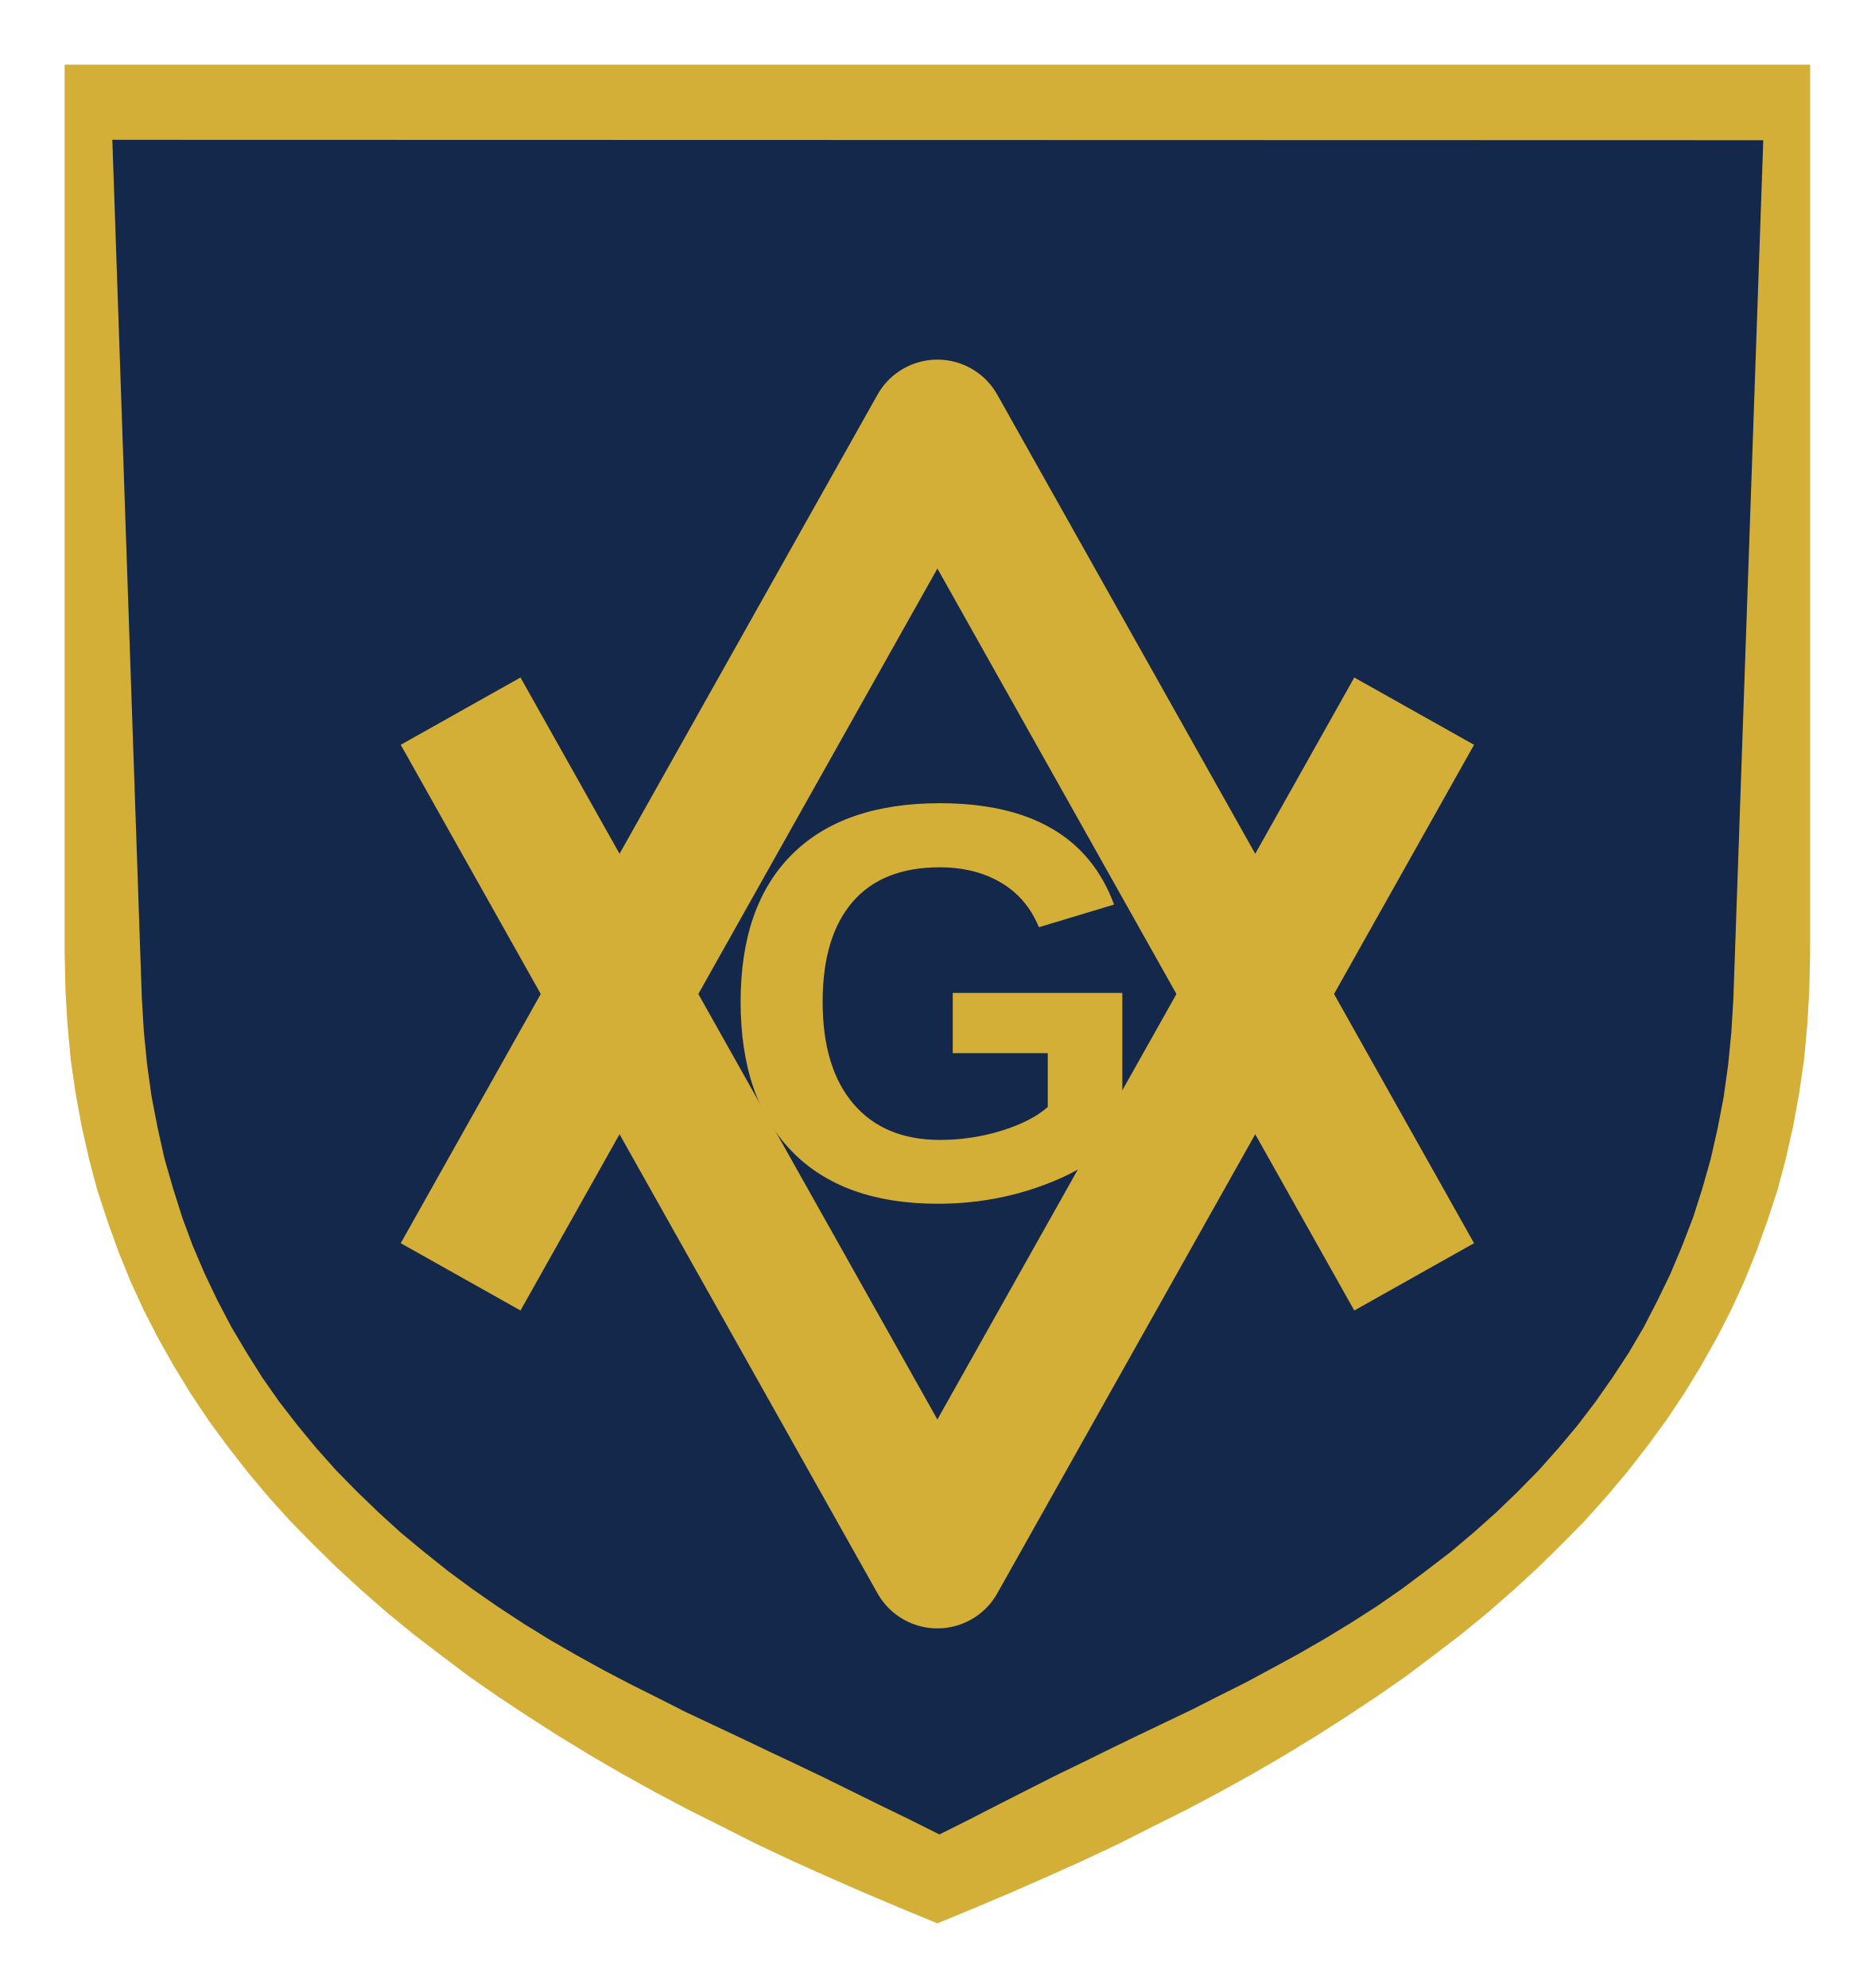
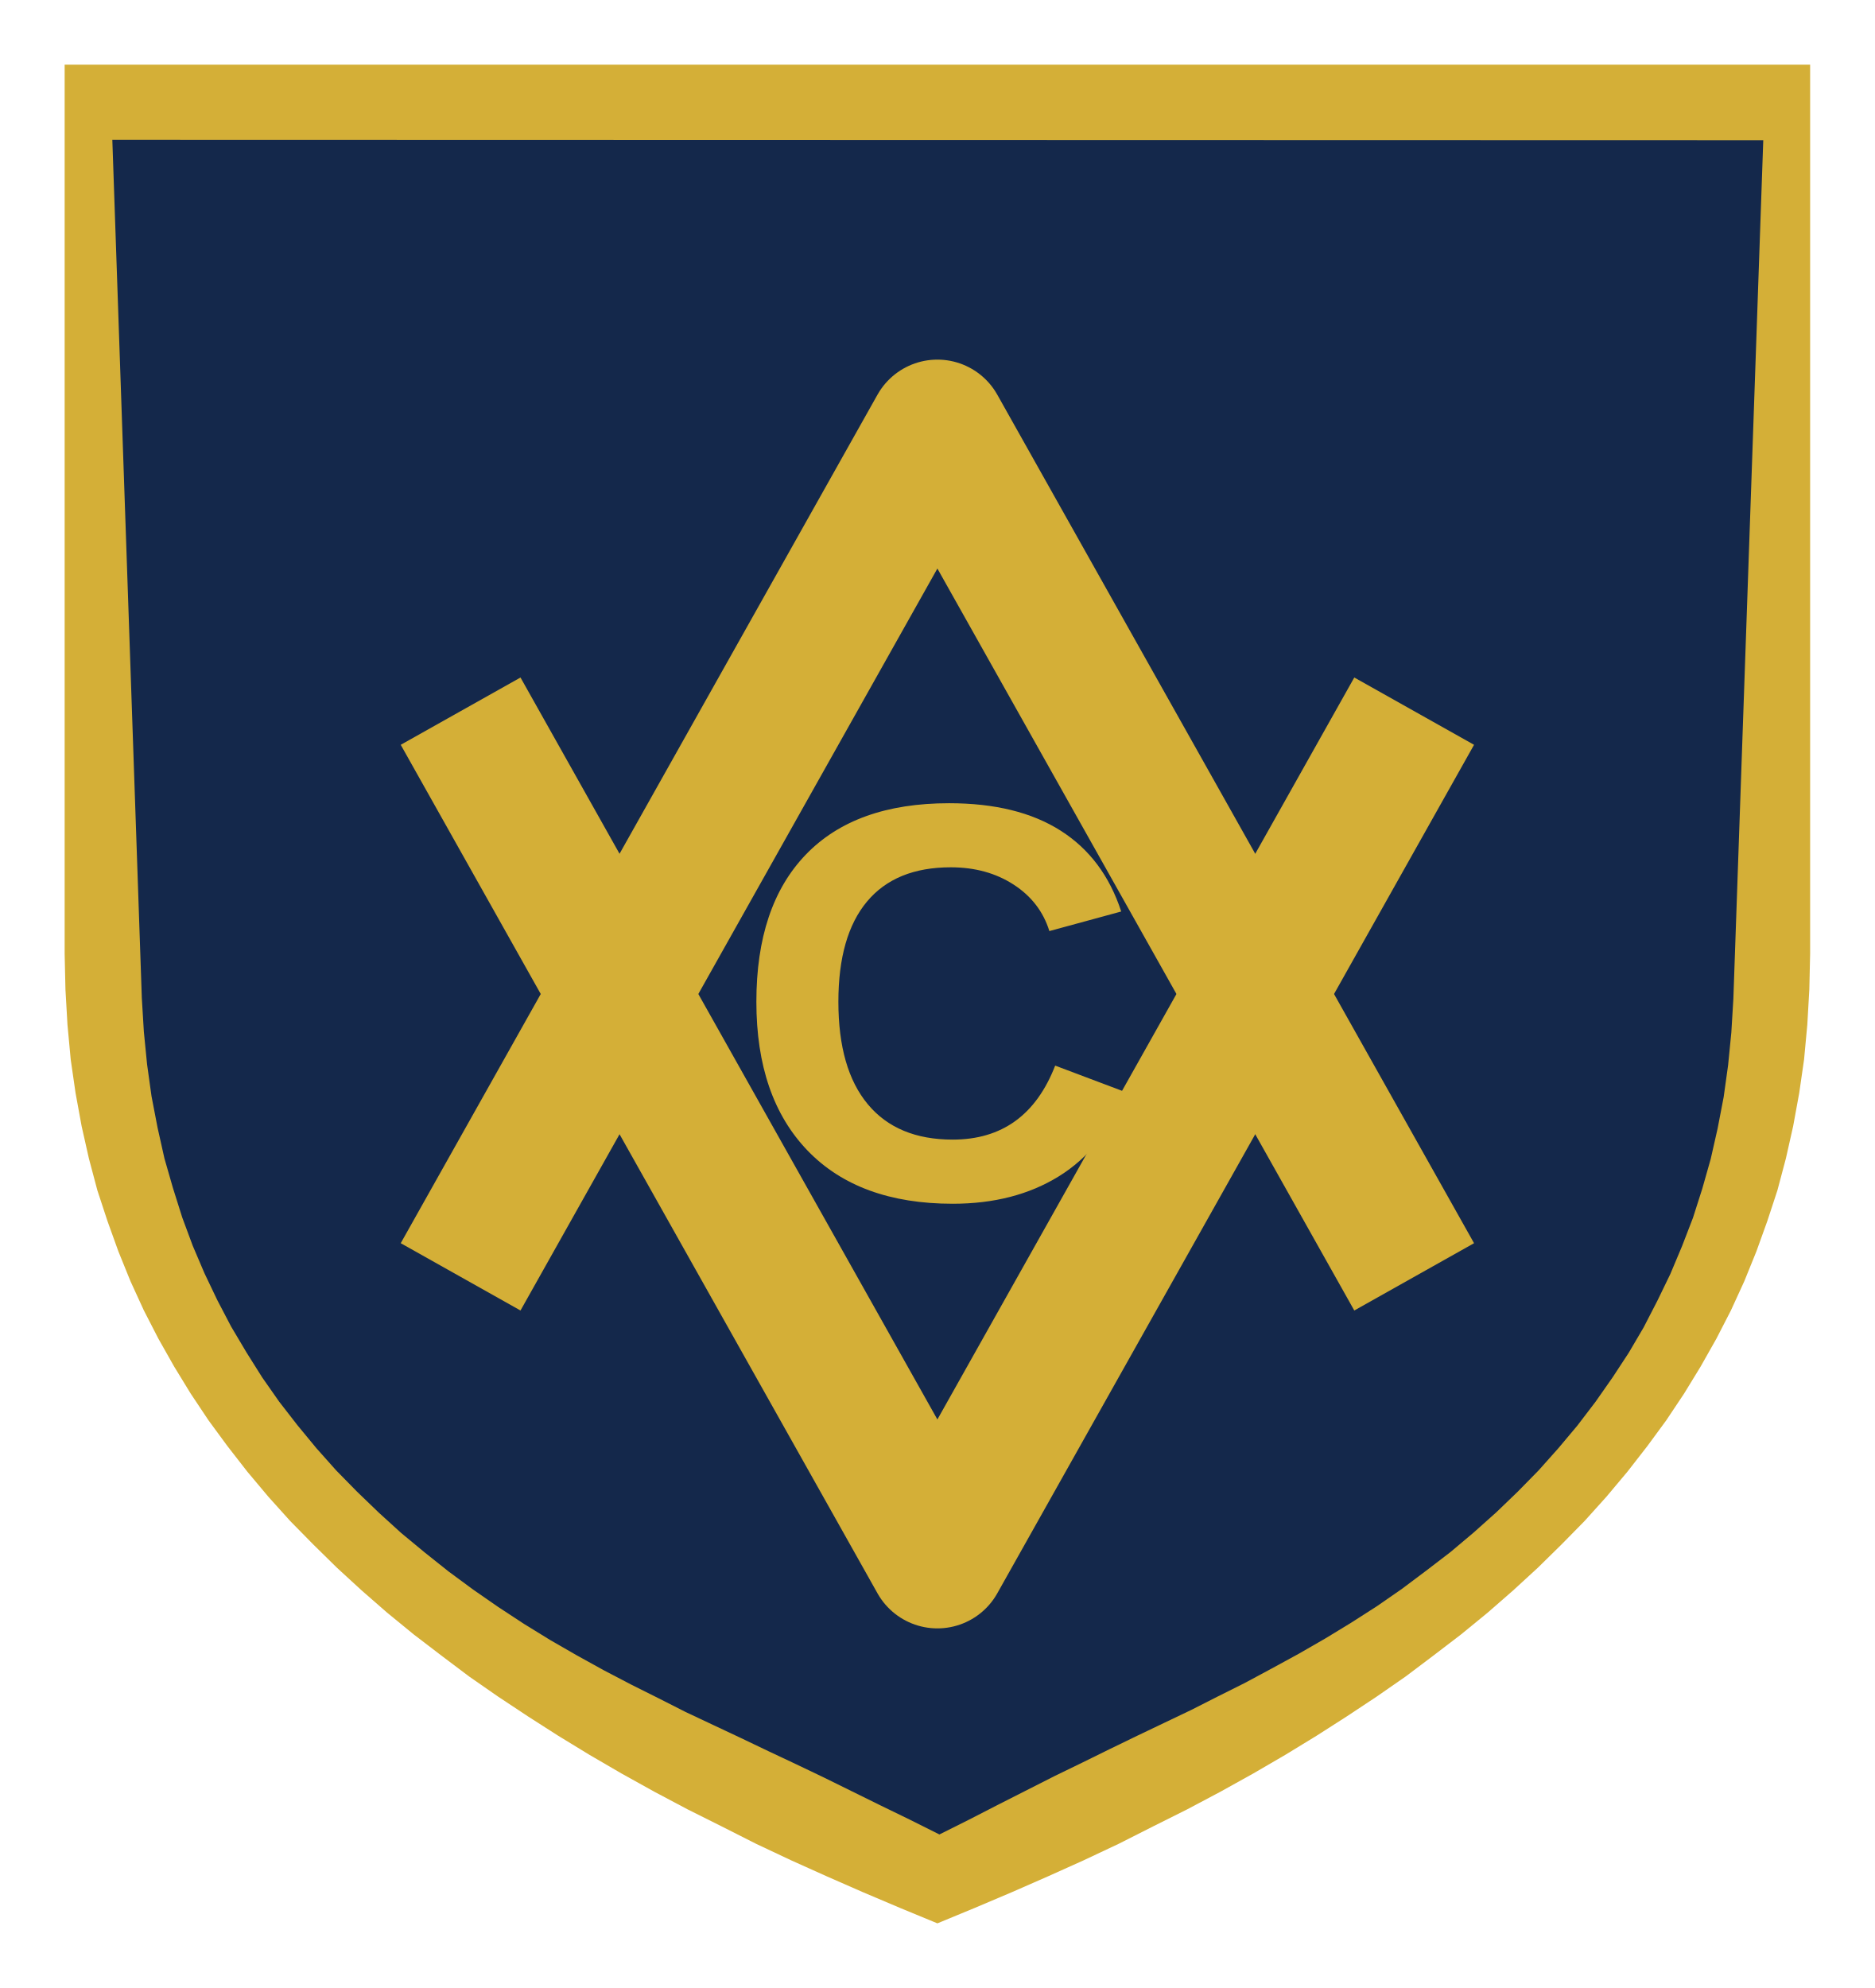
<svg xmlns="http://www.w3.org/2000/svg" viewBox="24 14 464 492">
  <polygon points="40.0,30.0 472.0,30.0 472.0,250.0 472.0,250.0 471.8,258.9 471.3,267.6 470.5,276.2 469.3,284.5 467.8,292.7 466.0,300.7 463.9,308.6 461.4,316.2 458.7,323.7 455.7,331.1 452.4,338.3 448.8,345.3 444.9,352.2 440.8,358.9 436.4,365.5 431.7,371.9 426.8,378.2 421.6,384.4 416.2,390.4 410.5,396.2 404.6,402.0 398.5,407.6 392.2,413.1 385.6,418.5 378.8,423.7 371.9,428.9 364.7,433.9 357.3,438.8 349.8,443.6 342.1,448.3 334.2,452.9 326.1,457.4 317.8,461.8 309.4,466.0 300.9,470.3 292.2,474.4 283.3,478.4 274.4,482.3 265.2,486.2 256.0,490.0 246.8,486.2 237.6,482.3 228.7,478.4 219.8,474.4 211.1,470.3 202.6,466.0 194.2,461.8 185.9,457.4 177.8,452.9 169.9,448.3 162.2,443.6 154.7,438.8 147.3,433.9 140.1,428.9 133.2,423.7 126.4,418.5 119.8,413.1 113.5,407.6 107.4,402.0 101.5,396.2 95.8,390.4 90.4,384.4 85.2,378.2 80.3,371.9 75.6,365.5 71.2,358.9 67.1,352.2 63.2,345.3 59.6,338.3 56.3,331.1 53.3,323.7 50.6,316.2 48.1,308.6 46.0,300.7 44.2,292.7 42.7,284.5 41.5,276.2 40.7,267.6 40.2,258.9 40.0,250.0" fill="#d4af37" />
  <polygon points="51.8,48.6 460.4,48.7 453.0,261.2 453.0,261.2 452.5,269.5 451.7,277.6 450.6,285.5 449.1,293.3 447.4,300.8 445.3,308.2 443.0,315.4 440.3,322.4 437.4,329.3 434.2,335.9 430.8,342.5 427.1,348.8 423.1,354.9 418.9,360.9 414.4,366.8 409.7,372.4 404.8,377.9 399.6,383.2 394.3,388.3 388.7,393.3 383.0,398.1 377.0,402.7 371.0,407.2 364.8,411.5 358.4,415.6 352.0,419.5 345.4,423.3 338.8,426.9 332.1,430.5 325.5,433.8 318.8,437.2 312.1,440.4 305.4,443.6 298.6,446.9 291.9,450.2 285.1,453.5 278.2,457.0 271.1,460.6 263.9,464.3 256.5,468.0 249.1,464.3 241.9,460.8 234.8,457.3 227.9,453.9 221.0,450.6 214.2,447.4 207.3,444.1 200.5,440.9 193.7,437.7 187.0,434.3 180.2,430.9 173.5,427.4 166.8,423.7 160.2,419.9 153.7,415.9 147.3,411.7 141.1,407.4 135.0,402.9 129.1,398.2 123.3,393.4 117.8,388.4 112.4,383.2 107.2,377.9 102.3,372.4 97.6,366.7 93.1,360.9 88.9,354.9 85.0,348.7 81.2,342.3 77.8,335.8 74.6,329.1 71.7,322.3 69.1,315.3 66.8,308.0 64.7,300.7 63.0,293.1 61.5,285.3 60.4,277.4 59.6,269.3 59.1,261.0" fill="#14284b" />
  <g fill="none" stroke="#d4af37" stroke-width="34" stroke-linejoin="round">
    <polyline points="138,330 256,120 374,330" />
    <polyline points="138,190 256,400 374,190" />
  </g>
-   <text x="256" y="262" font-family="Arial,Helvetica,sans-serif" font-weight="700" font-size="140" fill="#d4af37" text-anchor="middle" dominant-baseline="central">G</text>
+   <text x="256" y="262" font-family="Arial,Helvetica,sans-serif" font-weight="700" font-size="140" fill="#d4af37" text-anchor="middle" dominant-baseline="central">C</text>
</svg>
